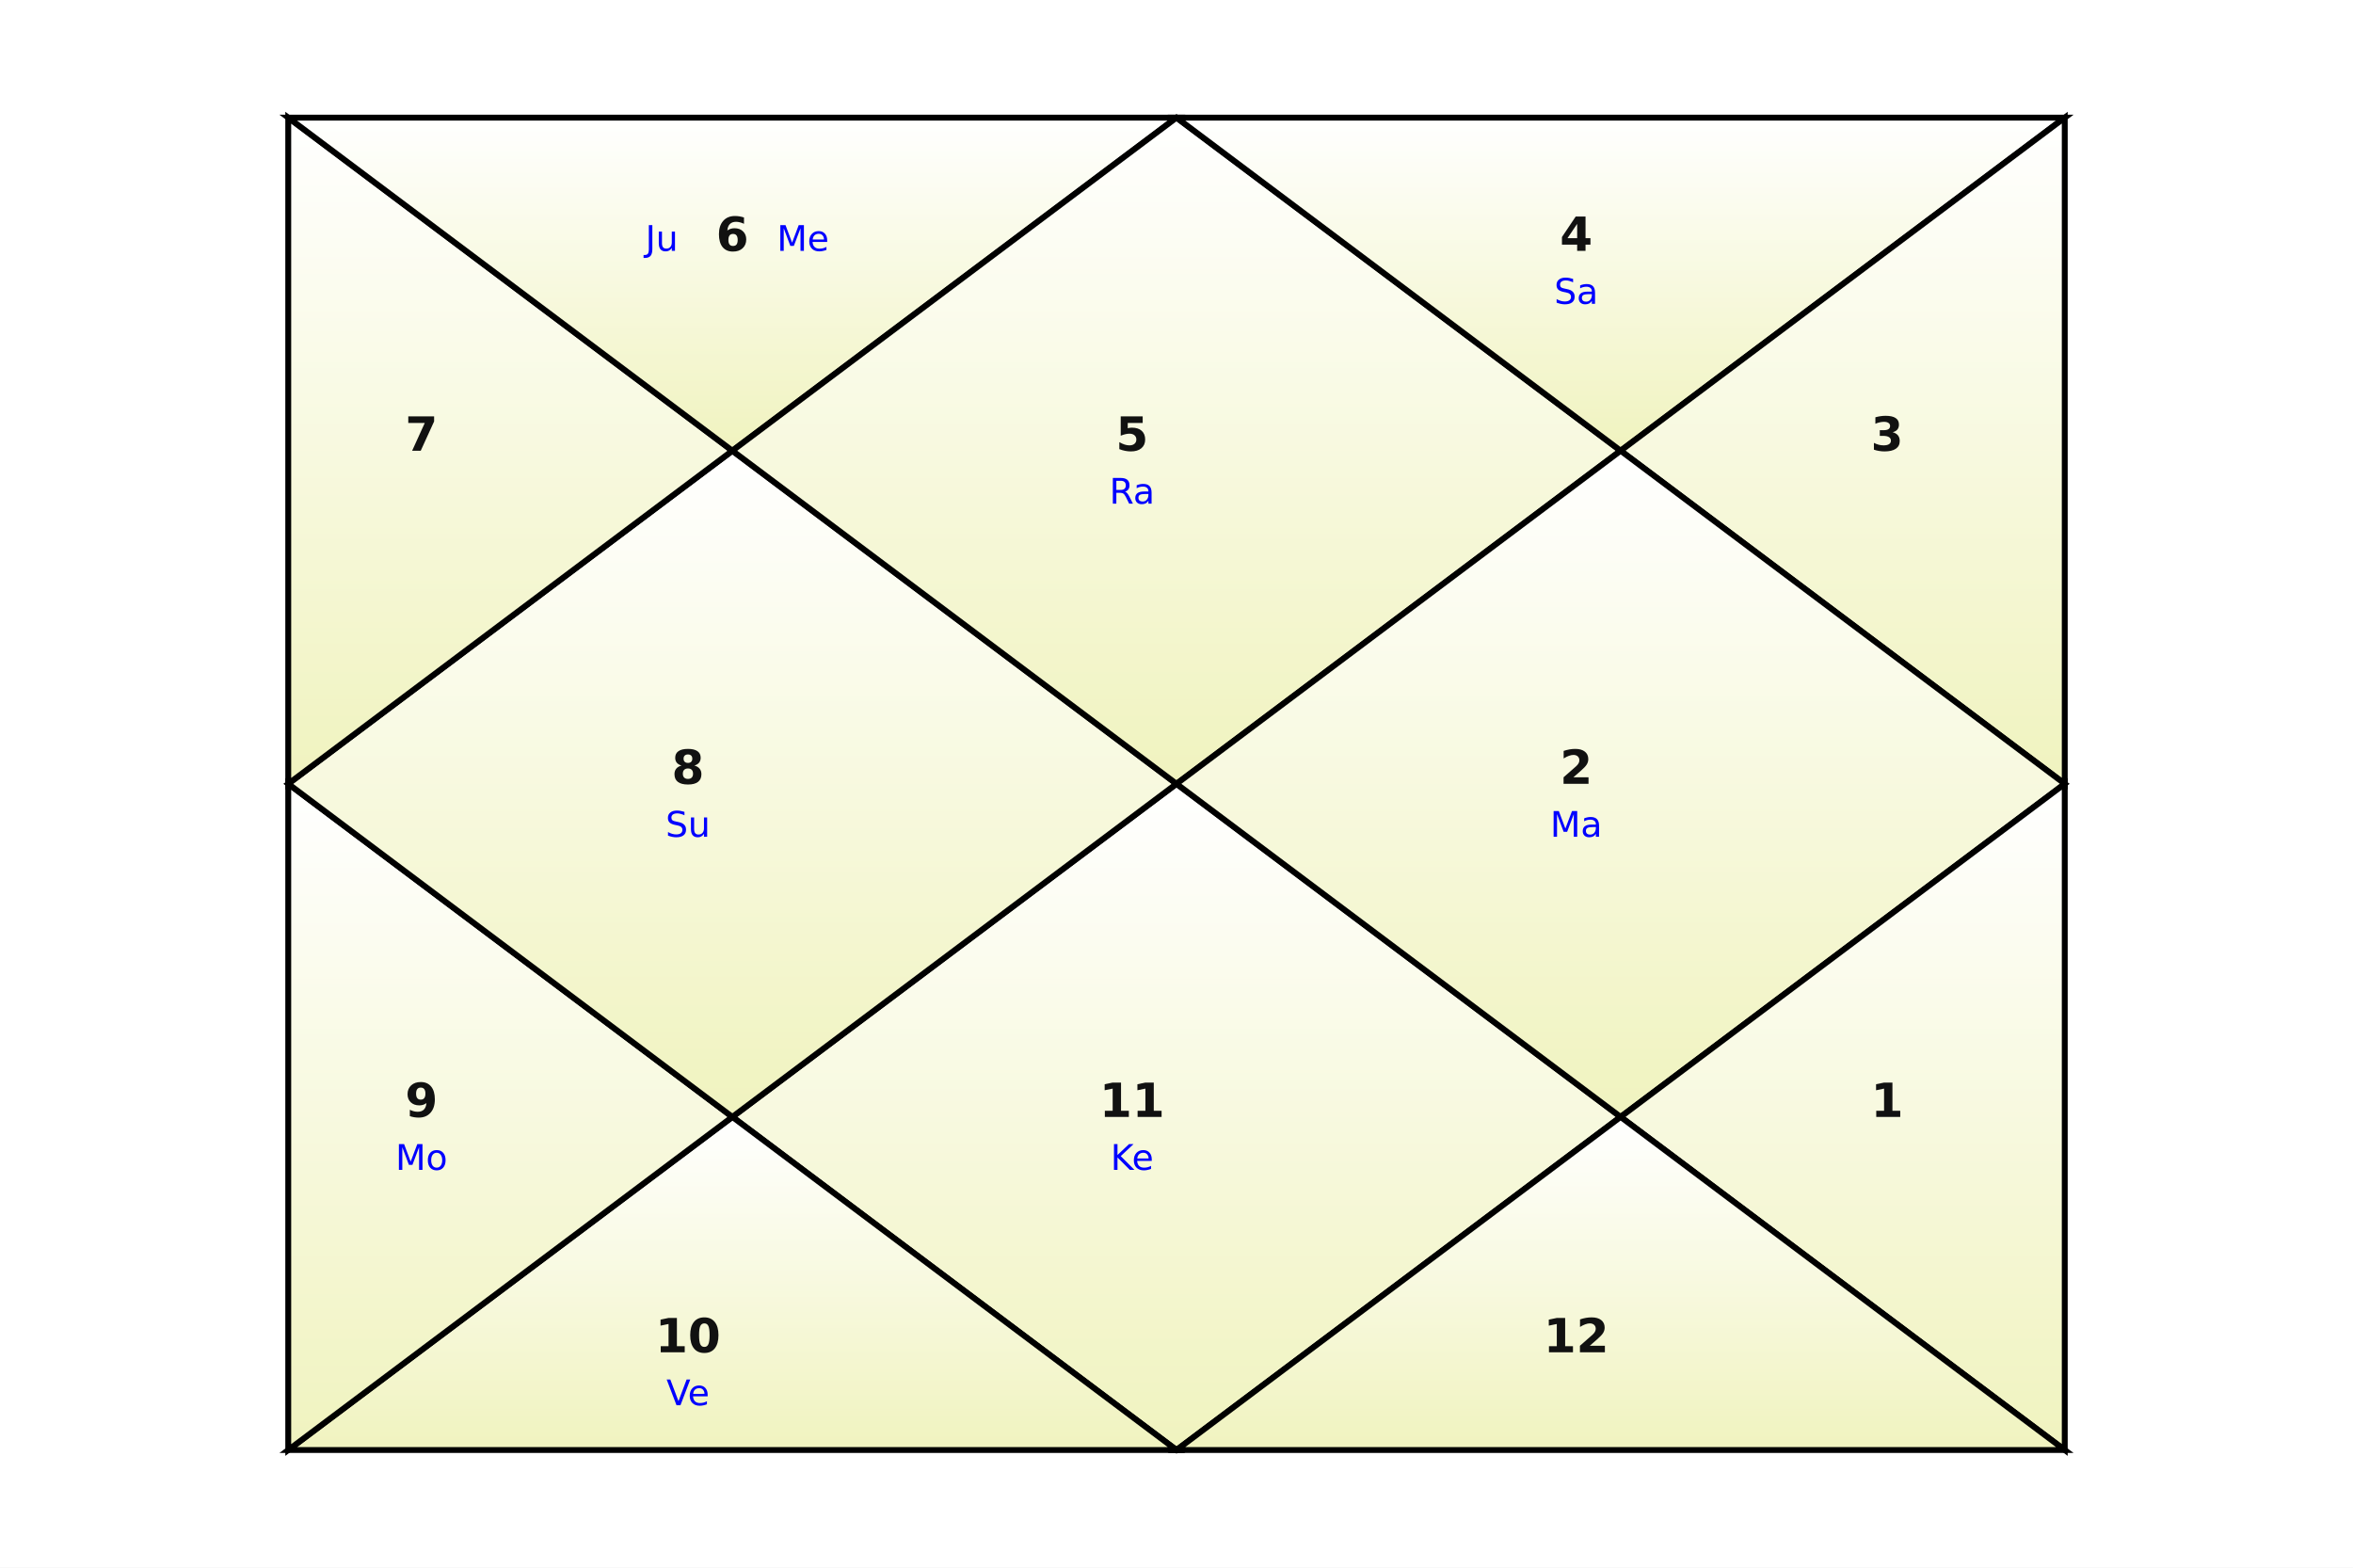
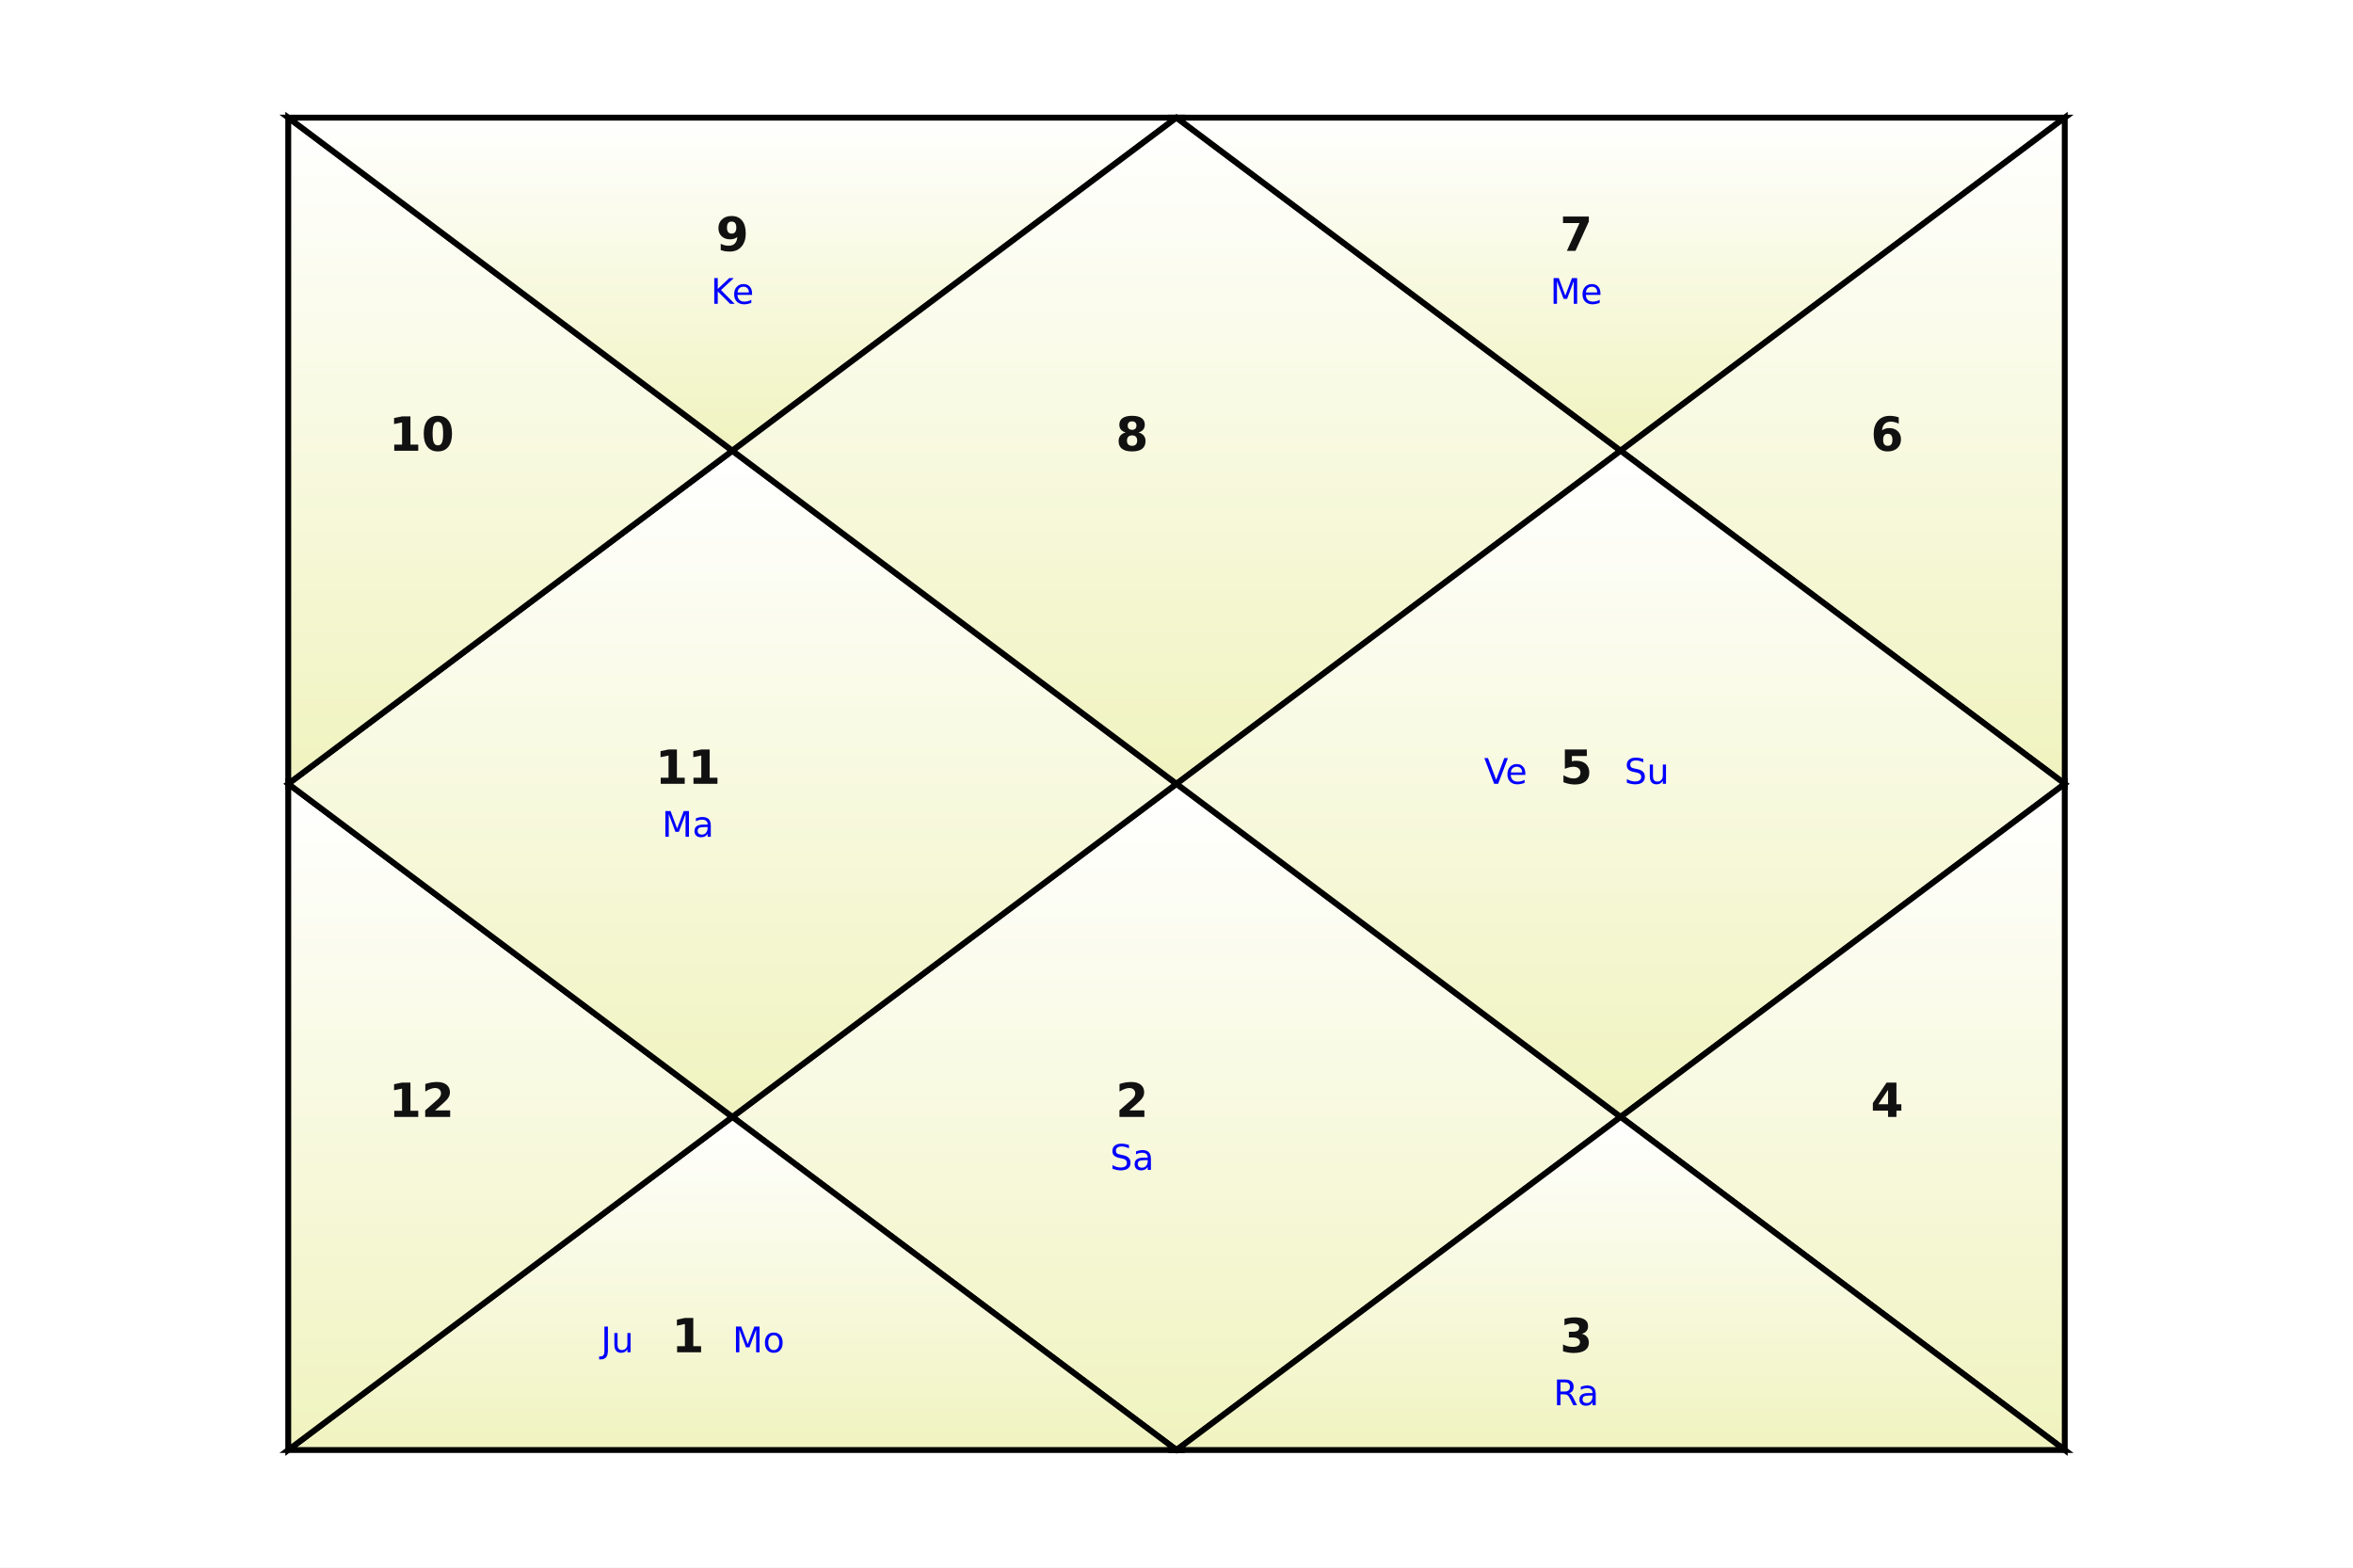
<svg xmlns="http://www.w3.org/2000/svg" baseProfile="full" height="100%" version="1.1" viewBox="0 0 800 533" width="100%">
  <defs>
    <linearGradient id="houseGrad" x1="0" x2="0" y1="0" y2="1">
      <stop offset="0" stop-color="white" />
      <stop offset="1" stop-color="#f0f3bf" />
    </linearGradient>
  </defs>
  <rect fill="white" height="533" width="800" x="0" y="0" />
  <polygon fill="url(#houseGrad)" points="249.0,379.75 400.0,493.0 551.0,379.75 400.0,266.5" stroke="#000" stroke-width="2" />
  <polygon fill="url(#houseGrad)" points="249.0,379.75 98.0,493.0 400.0,493.0" stroke="#000" stroke-width="2" />
  <polygon fill="url(#houseGrad)" points="98.0,266.5 98.0,493.0 249.0,379.75" stroke="#000" stroke-width="2" />
  <polygon fill="url(#houseGrad)" points="98.0,266.5 249.0,379.75 400.0,266.5 249.0,153.25" stroke="#000" stroke-width="2" />
  <polygon fill="url(#houseGrad)" points="98.0,40.0 98.0,266.5 249.0,153.25" stroke="#000" stroke-width="2" />
  <polygon fill="url(#houseGrad)" points="98.0,40.0 249.0,153.25 400.0,40.0" stroke="#000" stroke-width="2" />
  <polygon fill="url(#houseGrad)" points="249.0,153.25 400.0,266.5 551.0,153.25 400.0,40.0" stroke="#000" stroke-width="2" />
  <polygon fill="url(#houseGrad)" points="400.0,40.0 551.0,153.25 702.0,40.0" stroke="#000" stroke-width="2" />
  <polygon fill="url(#houseGrad)" points="551.0,153.25 702.0,266.5 702.0,40.0" stroke="#000" stroke-width="2" />
  <polygon fill="url(#houseGrad)" points="551.0,153.25 400.0,266.5 551.0,379.75 702.0,266.5" stroke="#000" stroke-width="2" />
  <polygon fill="url(#houseGrad)" points="551.0,379.75 702.0,493.0 702.0,266.5" stroke="#000" stroke-width="2" />
  <polygon fill="url(#houseGrad)" points="551.0,379.75 400.0,493.0 702.0,493.0" stroke="#000" stroke-width="2" />
-   <text fill="#111111" font-family="DejaVu Sans, Arial, sans-serif" font-size="16" font-weight="bold" text-anchor="middle" x="384.9" y="153.25">5</text>
-   <text fill="#0000ff" font-family="DejaVu Sans, Arial, sans-serif" font-size="12" text-anchor="middle" x="384.9" y="171.25">Ra</text>
-   <text fill="#111111" font-family="DejaVu Sans, Arial, sans-serif" font-size="16" font-weight="bold" text-anchor="middle" x="249.0" y="85.3">6</text>
-   <text fill="#0000ff" font-family="DejaVu Sans, Arial, sans-serif" font-size="12" text-anchor="middle" x="273.0" y="85.3">Me</text>
-   <text fill="#0000ff" font-family="DejaVu Sans, Arial, sans-serif" font-size="12" text-anchor="middle" x="225.0" y="85.3">Ju</text>
-   <text fill="#111111" font-family="DejaVu Sans, Arial, sans-serif" font-size="16" font-weight="bold" text-anchor="middle" x="143.3" y="153.25">7</text>
-   <text fill="#111111" font-family="DejaVu Sans, Arial, sans-serif" font-size="16" font-weight="bold" text-anchor="middle" x="233.9" y="266.5">8</text>
-   <text fill="#0000ff" font-family="DejaVu Sans, Arial, sans-serif" font-size="12" text-anchor="middle" x="233.9" y="284.5">Su</text>
-   <text fill="#111111" font-family="DejaVu Sans, Arial, sans-serif" font-size="16" font-weight="bold" text-anchor="middle" x="143.3" y="379.75">9</text>
-   <text fill="#0000ff" font-family="DejaVu Sans, Arial, sans-serif" font-size="12" text-anchor="middle" x="143.3" y="397.75">Mo</text>
-   <text fill="#111111" font-family="DejaVu Sans, Arial, sans-serif" font-size="16" font-weight="bold" text-anchor="middle" x="233.9" y="459.78">10</text>
-   <text fill="#0000ff" font-family="DejaVu Sans, Arial, sans-serif" font-size="12" text-anchor="middle" x="233.9" y="477.78">Ve</text>
-   <text fill="#111111" font-family="DejaVu Sans, Arial, sans-serif" font-size="16" font-weight="bold" text-anchor="middle" x="384.9" y="379.75">11</text>
-   <text fill="#0000ff" font-family="DejaVu Sans, Arial, sans-serif" font-size="12" text-anchor="middle" x="384.9" y="397.75">Ke</text>
-   <text fill="#111111" font-family="DejaVu Sans, Arial, sans-serif" font-size="16" font-weight="bold" text-anchor="middle" x="535.9" y="459.78">12</text>
-   <text fill="#111111" font-family="DejaVu Sans, Arial, sans-serif" font-size="16" font-weight="bold" text-anchor="middle" x="641.6" y="379.75">1</text>
-   <text fill="#111111" font-family="DejaVu Sans, Arial, sans-serif" font-size="16" font-weight="bold" text-anchor="middle" x="535.9" y="266.5">2</text>
-   <text fill="#0000ff" font-family="DejaVu Sans, Arial, sans-serif" font-size="12" text-anchor="middle" x="535.9" y="284.5">Ma</text>
-   <text fill="#111111" font-family="DejaVu Sans, Arial, sans-serif" font-size="16" font-weight="bold" text-anchor="middle" x="641.6" y="153.25">3</text>
-   <text fill="#111111" font-family="DejaVu Sans, Arial, sans-serif" font-size="16" font-weight="bold" text-anchor="middle" x="535.9" y="85.3">4</text>
-   <text fill="#0000ff" font-family="DejaVu Sans, Arial, sans-serif" font-size="12" text-anchor="middle" x="535.9" y="103.3">Sa</text>
+   <text fill="#111111" font-family="DejaVu Sans, Arial, sans-serif" font-size="16" font-weight="bold" text-anchor="middle" x="384.9" y="153.25">8</text>
+   <text fill="#111111" font-family="DejaVu Sans, Arial, sans-serif" font-size="16" font-weight="bold" text-anchor="middle" x="249.0" y="85.3">9</text>
+   <text fill="#0000ff" font-family="DejaVu Sans, Arial, sans-serif" font-size="12" text-anchor="middle" x="249.0" y="103.3">Ke</text>
+   <text fill="#111111" font-family="DejaVu Sans, Arial, sans-serif" font-size="16" font-weight="bold" text-anchor="middle" x="143.3" y="153.25">10</text>
+   <text fill="#111111" font-family="DejaVu Sans, Arial, sans-serif" font-size="16" font-weight="bold" text-anchor="middle" x="233.9" y="266.5">11</text>
+   <text fill="#0000ff" font-family="DejaVu Sans, Arial, sans-serif" font-size="12" text-anchor="middle" x="233.9" y="284.5">Ma</text>
+   <text fill="#111111" font-family="DejaVu Sans, Arial, sans-serif" font-size="16" font-weight="bold" text-anchor="middle" x="143.3" y="379.75">12</text>
+   <text fill="#111111" font-family="DejaVu Sans, Arial, sans-serif" font-size="16" font-weight="bold" text-anchor="middle" x="233.9" y="459.78">1</text>
+   <text fill="#0000ff" font-family="DejaVu Sans, Arial, sans-serif" font-size="12" text-anchor="middle" x="257.9" y="459.78">Mo</text>
+   <text fill="#0000ff" font-family="DejaVu Sans, Arial, sans-serif" font-size="12" text-anchor="middle" x="209.9" y="459.78">Ju</text>
+   <text fill="#111111" font-family="DejaVu Sans, Arial, sans-serif" font-size="16" font-weight="bold" text-anchor="middle" x="384.9" y="379.75">2</text>
+   <text fill="#0000ff" font-family="DejaVu Sans, Arial, sans-serif" font-size="12" text-anchor="middle" x="384.9" y="397.75">Sa</text>
+   <text fill="#111111" font-family="DejaVu Sans, Arial, sans-serif" font-size="16" font-weight="bold" text-anchor="middle" x="535.9" y="459.78">3</text>
+   <text fill="#0000ff" font-family="DejaVu Sans, Arial, sans-serif" font-size="12" text-anchor="middle" x="535.9" y="477.78">Ra</text>
+   <text fill="#111111" font-family="DejaVu Sans, Arial, sans-serif" font-size="16" font-weight="bold" text-anchor="middle" x="641.6" y="379.75">4</text>
+   <text fill="#111111" font-family="DejaVu Sans, Arial, sans-serif" font-size="16" font-weight="bold" text-anchor="middle" x="535.9" y="266.5">5</text>
+   <text fill="#0000ff" font-family="DejaVu Sans, Arial, sans-serif" font-size="12" text-anchor="middle" x="559.9" y="266.5">Su</text>
+   <text fill="#0000ff" font-family="DejaVu Sans, Arial, sans-serif" font-size="12" text-anchor="middle" x="511.9" y="266.5">Ve</text>
+   <text fill="#111111" font-family="DejaVu Sans, Arial, sans-serif" font-size="16" font-weight="bold" text-anchor="middle" x="641.6" y="153.25">6</text>
+   <text fill="#111111" font-family="DejaVu Sans, Arial, sans-serif" font-size="16" font-weight="bold" text-anchor="middle" x="535.9" y="85.3">7</text>
+   <text fill="#0000ff" font-family="DejaVu Sans, Arial, sans-serif" font-size="12" text-anchor="middle" x="535.9" y="103.3">Me</text>
</svg>
